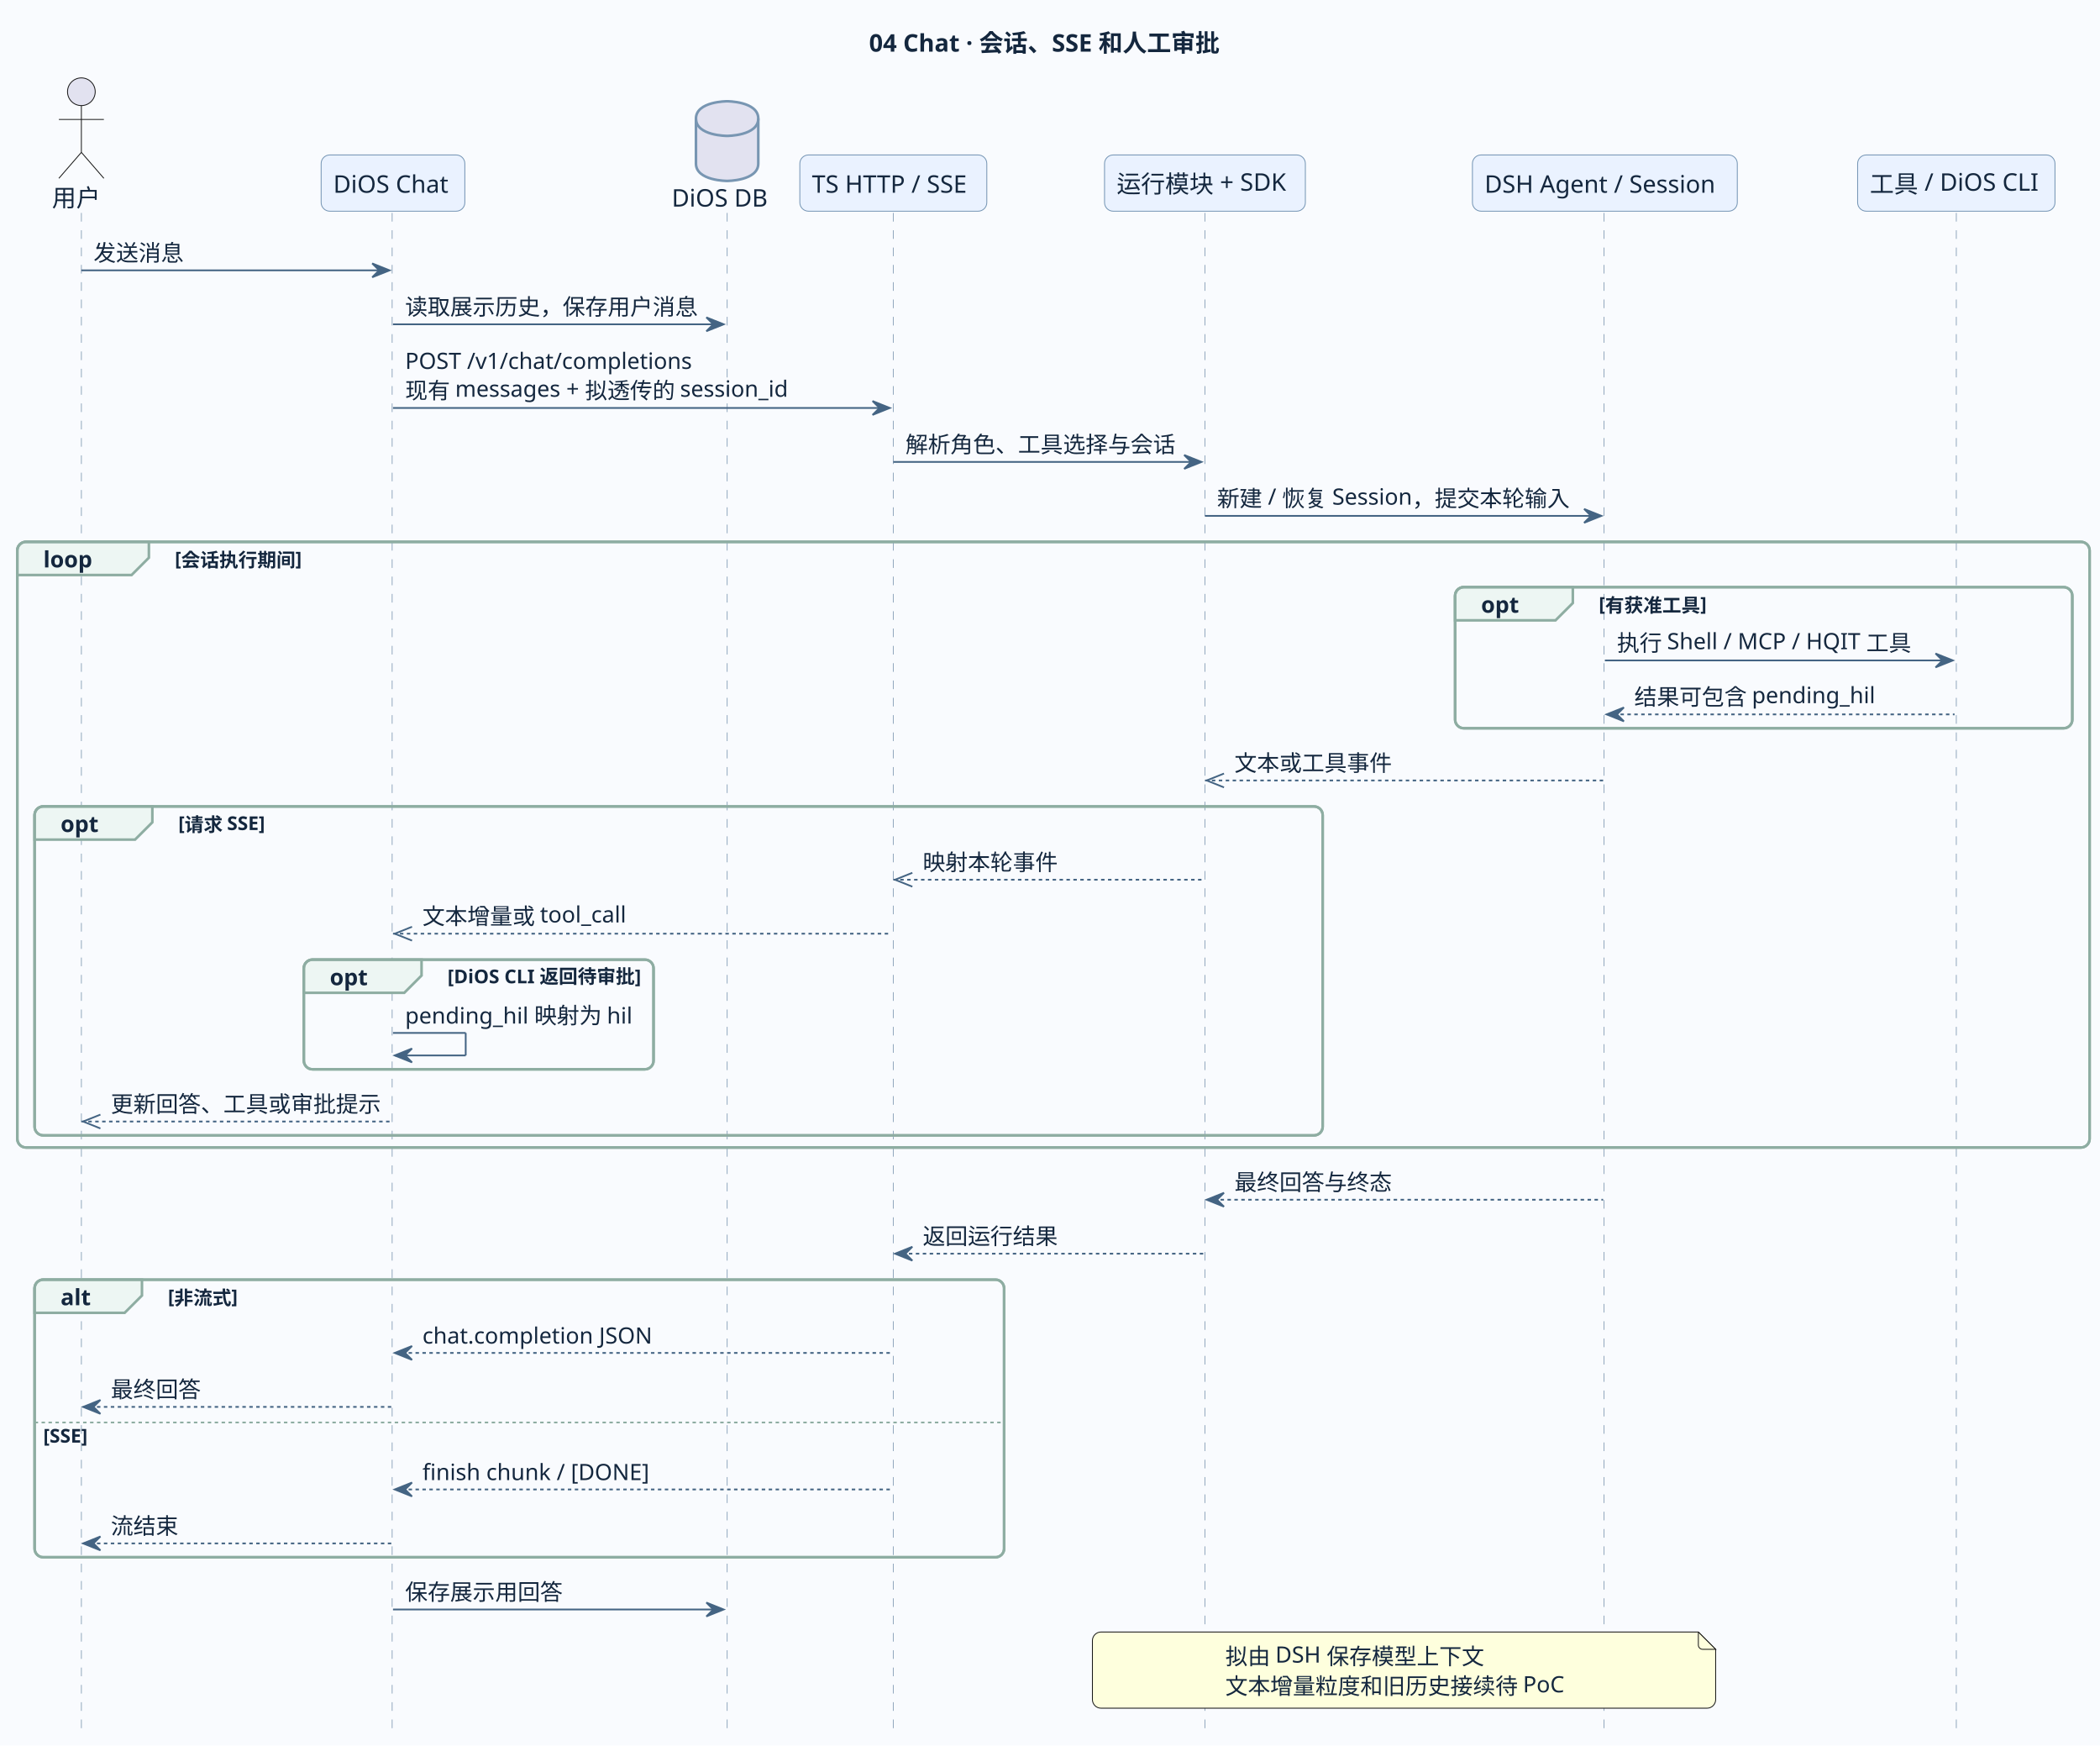
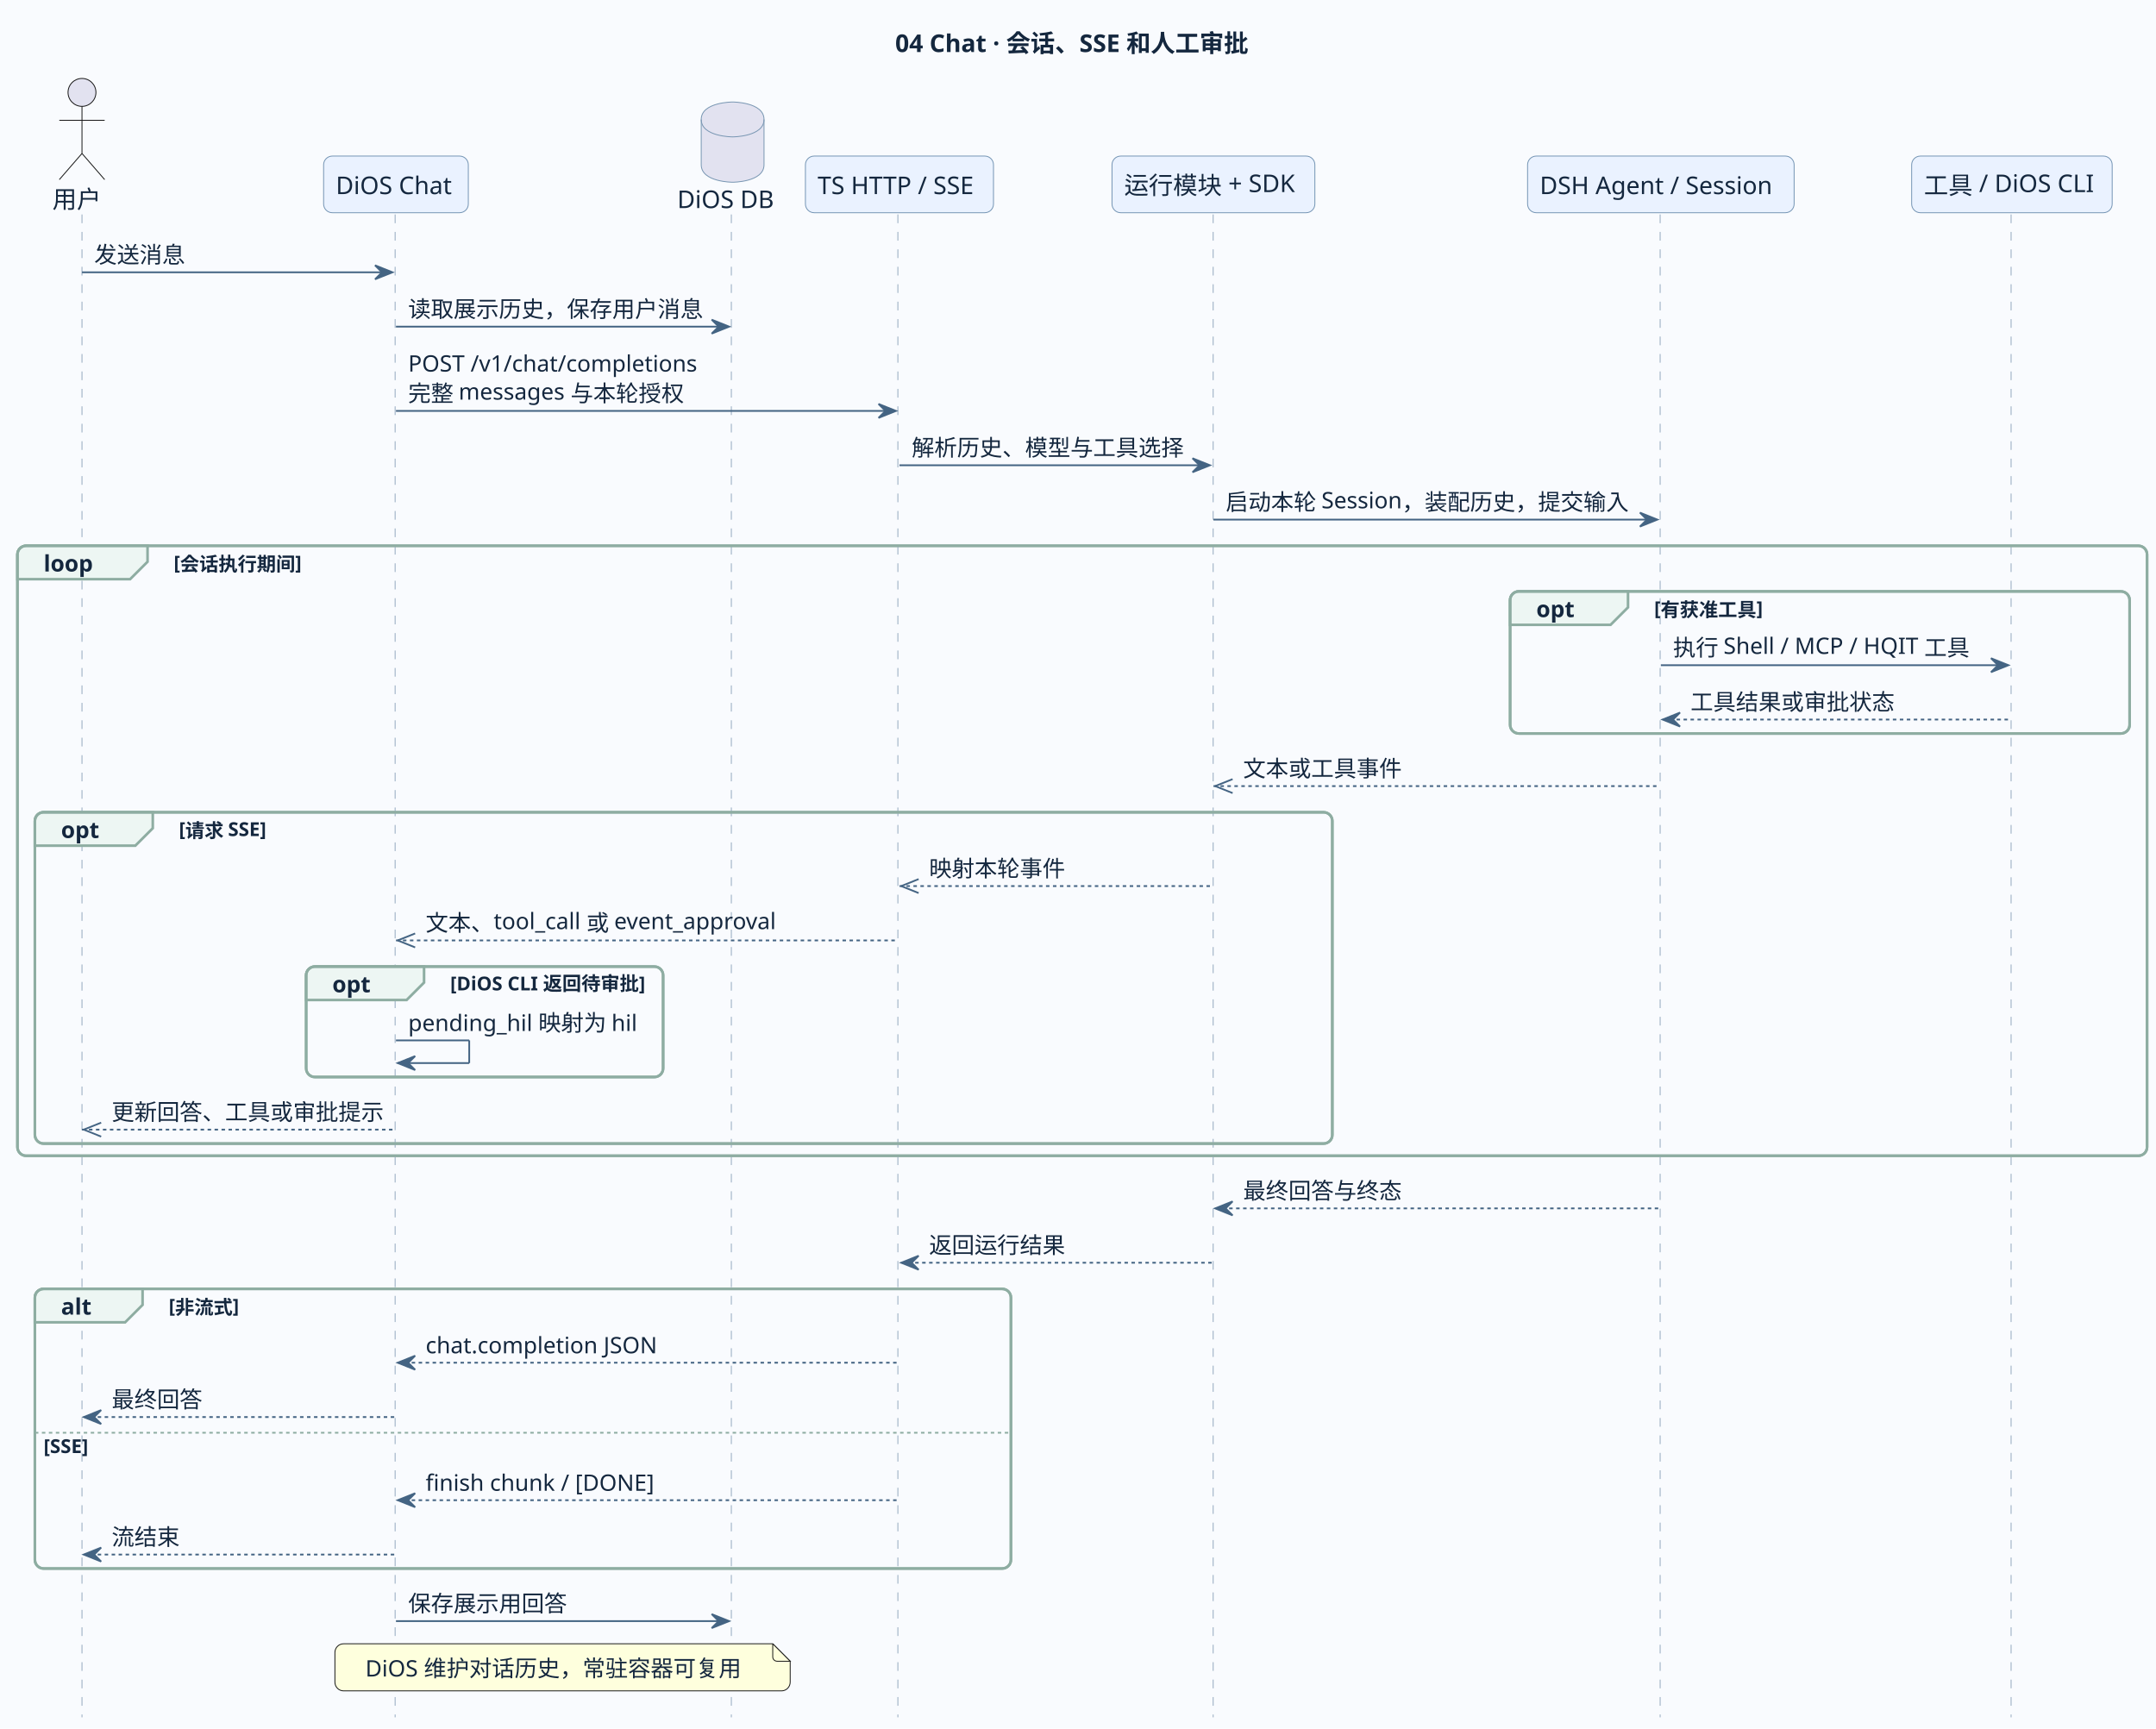
- <svg xmlns="http://www.w3.org/2000/svg" contentStyleType="text/css" height="1008px" preserveAspectRatio="none" style="width:1213px;height:1008px;background:#F9FBFE;" version="1.1" viewBox="0 0 1213 1008" width="1213px" zoomAndPan="magnify">
+ <svg xmlns="http://www.w3.org/2000/svg" contentStyleType="text/css" data-diagram-type="SEQUENCE" height="991px" preserveAspectRatio="none" style="width:1236px;height:991px;background:#F9FBFE;" version="1.1" viewBox="0 0 1236 991" width="1236px" zoomAndPan="magnify">
  <defs />
  <g>
-     <rect fill="#F9FBFE" height="1008" style="stroke:none;stroke-width:1.0;" width="1213" x="0" y="0" />
-     <text fill="#14273E" font-family="Microsoft YaHei" font-size="14" font-weight="bold" lengthAdjust="spacing" textLength="212" x="502" y="29.814">04  Chat · 会话、SSE 和人工审批</text>
-     <rect fill="none" height="349.735" rx="5" ry="5" style="stroke:#8EADA2;stroke-width:1.5;" width="1197" x="10" y="312.901" />
-     <rect fill="none" height="81.473" rx="5" ry="5" style="stroke:#8EADA2;stroke-width:1.5;" width="356.5" x="840.5" y="339.059" />
-     <rect fill="none" height="189.946" rx="5" ry="5" style="stroke:#8EADA2;stroke-width:1.5;" width="744" x="20" y="465.69" />
-     <rect fill="none" height="63.315" rx="5" ry="5" style="stroke:#8EADA2;stroke-width:1.5;" width="202" x="175.5" y="554.163" />
-     <rect fill="none" height="160.307" rx="5" ry="5" style="stroke:#8EADA2;stroke-width:1.5;" width="560" x="20" y="738.952" />
-     <line style="stroke:#94A9BF;stroke-width:0.5;stroke-dasharray:5.0,5.0;" x1="47" x2="47" y1="122.955" y2="1001.731" />
-     <line style="stroke:#94A9BF;stroke-width:0.5;stroke-dasharray:5.0,5.0;" x1="226.5" x2="226.5" y1="122.955" y2="1001.731" />
-     <line style="stroke:#94A9BF;stroke-width:0.5;stroke-dasharray:5.0,5.0;" x1="420" x2="420" y1="122.955" y2="1001.731" />
-     <line style="stroke:#94A9BF;stroke-width:0.5;stroke-dasharray:5.0,5.0;" x1="516" x2="516" y1="122.955" y2="1001.731" />
-     <line style="stroke:#94A9BF;stroke-width:0.5;stroke-dasharray:5.0,5.0;" x1="696" x2="696" y1="122.955" y2="1001.731" />
-     <line style="stroke:#94A9BF;stroke-width:0.5;stroke-dasharray:5.0,5.0;" x1="926.5" x2="926.5" y1="122.955" y2="1001.731" />
-     <line style="stroke:#94A9BF;stroke-width:0.5;stroke-dasharray:5.0,5.0;" x1="1130" x2="1130" y1="122.955" y2="1001.731" />
-     <text fill="#14273E" font-family="Microsoft YaHei" font-size="14" lengthAdjust="spacing" textLength="28" x="30" y="119.291">用户</text>
-     <ellipse cx="47" cy="52.977" fill="#E2E2F0" rx="8" ry="8" style="stroke:#181818;stroke-width:0.5;" />
-     <path d="M47,60.977 L47,87.978 M34,68.978 L60,68.978 M47,87.978 L34,102.978 M47,87.978 L60,102.978 " fill="none" style="stroke:#181818;stroke-width:0.5;" />
-     <rect fill="#EAF2FF" height="32.477" rx="5" ry="5" style="stroke:#7595B4;stroke-width:0.5;" width="83" x="185.5" y="89.478" />
-     <text fill="#14273E" font-family="Microsoft YaHei" font-size="14" lengthAdjust="spacing" textLength="69" x="192.5" y="111.291">DiOS Chat</text>
-     <text fill="#14273E" font-family="Microsoft YaHei" font-size="14" lengthAdjust="spacing" textLength="58" x="388" y="119.291">DiOS DB</text>
-     <path d="M402,68.478 C402,58.477 420,58.477 420,58.477 C420,58.477 438,58.477 438,68.478 L438,94.478 C438,104.478 420,104.478 420,104.478 C420,104.478 402,104.478 402,94.478 L402,68.478 " fill="#E2E2F0" style="stroke:#7896B2;stroke-width:1.5;" />
-     <path d="M402,68.478 C402,78.478 420,78.478 420,78.478 C420,78.478 438,78.478 438,68.478 " fill="none" style="stroke:#7896B2;stroke-width:1.5;" />
-     <rect fill="#EAF2FF" height="32.477" rx="5" ry="5" style="stroke:#7595B4;stroke-width:0.5;" width="108" x="462" y="89.478" />
-     <text fill="#14273E" font-family="Microsoft YaHei" font-size="14" lengthAdjust="spacing" textLength="94" x="469" y="111.291">TS HTTP / SSE</text>
-     <rect fill="#EAF2FF" height="32.477" rx="5" ry="5" style="stroke:#7595B4;stroke-width:0.5;" width="116" x="638" y="89.478" />
-     <text fill="#14273E" font-family="Microsoft YaHei" font-size="14" lengthAdjust="spacing" textLength="102" x="645" y="111.291">运行模块 + SDK</text>
-     <rect fill="#EAF2FF" height="32.477" rx="5" ry="5" style="stroke:#7595B4;stroke-width:0.5;" width="153" x="850.5" y="89.478" />
-     <text fill="#14273E" font-family="Microsoft YaHei" font-size="14" lengthAdjust="spacing" textLength="139" x="857.5" y="111.291">DSH Agent / Session</text>
-     <rect fill="#EAF2FF" height="32.477" rx="5" ry="5" style="stroke:#7595B4;stroke-width:0.5;" width="114" x="1073" y="89.478" />
-     <text fill="#14273E" font-family="Microsoft YaHei" font-size="14" lengthAdjust="spacing" textLength="100" x="1080" y="111.291">工具 / DiOS CLI</text>
-     <polygon fill="#446483" points="215,152.113,225,156.113,215,160.113,219,156.113" style="stroke:#446483;stroke-width:1.0;" />
-     <line style="stroke:#446483;stroke-width:1.0;" x1="47" x2="221" y1="156.113" y2="156.113" />
-     <text fill="#14273E" font-family="Microsoft YaHei" font-size="13" lengthAdjust="spacing" textLength="52" x="54" y="150.71">发送消息</text>
-     <polygon fill="#446483" points="408,183.27,418,187.27,408,191.27,412,187.27" style="stroke:#446483;stroke-width:1.0;" />
-     <line style="stroke:#446483;stroke-width:1.0;" x1="227" x2="414" y1="187.27" y2="187.27" />
-     <text fill="#14273E" font-family="Microsoft YaHei" font-size="13" lengthAdjust="spacing" textLength="169" x="234" y="181.868">读取展示历史，保存用户消息</text>
-     <polygon fill="#446483" points="504,231.586,514,235.586,504,239.586,508,235.586" style="stroke:#446483;stroke-width:1.0;" />
-     <line style="stroke:#446483;stroke-width:1.0;" x1="227" x2="510" y1="235.586" y2="235.586" />
-     <text fill="#14273E" font-family="Microsoft YaHei" font-size="13" lengthAdjust="spacing" textLength="173" x="234" y="213.026">POST /v1/chat/completions</text>
-     <text fill="#14273E" font-family="Microsoft YaHei" font-size="13" lengthAdjust="spacing" textLength="224" x="234" y="230.184">现有 messages + 拟透传的 session_id</text>
-     <polygon fill="#446483" points="684,262.744,694,266.744,684,270.744,688,266.744" style="stroke:#446483;stroke-width:1.0;" />
-     <line style="stroke:#446483;stroke-width:1.0;" x1="516" x2="690" y1="266.744" y2="266.744" />
-     <text fill="#14273E" font-family="Microsoft YaHei" font-size="13" lengthAdjust="spacing" textLength="156" x="523" y="261.341">解析角色、工具选择与会话</text>
-     <polygon fill="#446483" points="915,293.901,925,297.901,915,301.901,919,297.901" style="stroke:#446483;stroke-width:1.0;" />
-     <line style="stroke:#446483;stroke-width:1.0;" x1="696" x2="921" y1="297.901" y2="297.901" />
-     <text fill="#14273E" font-family="Microsoft YaHei" font-size="13" lengthAdjust="spacing" textLength="207" x="703" y="292.499">新建 / 恢复 Session，提交本轮输入</text>
-     <path d="M15,312.901 L86,312.901 L86,322.059 L76,332.059 L10,332.059 L10,317.901 A5,5 0 0 1 15,312.901 " fill="#EDF6F3" style="stroke:#8EADA2;stroke-width:1.5;" />
-     <rect fill="none" height="349.735" rx="5" ry="5" style="stroke:#8EADA2;stroke-width:1.5;" width="1197" x="10" y="312.901" />
-     <text fill="#14273E" font-family="Microsoft YaHei" font-size="13" font-weight="bold" lengthAdjust="spacing" textLength="31" x="25" y="327.657">loop</text>
-     <text fill="#14273E" font-family="Microsoft YaHei" font-size="11" font-weight="bold" lengthAdjust="spacing" textLength="74" x="101" y="326.541">[会话执行期间]</text>
-     <path d="M845.5,339.059 L908.5,339.059 L908.5,348.217 L898.5,358.217 L840.5,358.217 L840.5,344.059 A5,5 0 0 1 845.5,339.059 " fill="#EDF6F3" style="stroke:#8EADA2;stroke-width:1.5;" />
-     <rect fill="none" height="81.473" rx="5" ry="5" style="stroke:#8EADA2;stroke-width:1.5;" width="356.5" x="840.5" y="339.059" />
-     <text fill="#14273E" font-family="Microsoft YaHei" font-size="13" font-weight="bold" lengthAdjust="spacing" textLength="23" x="855.5" y="353.815">opt</text>
-     <text fill="#14273E" font-family="Microsoft YaHei" font-size="11" font-weight="bold" lengthAdjust="spacing" textLength="63" x="923.5" y="352.698">[有获准工具]</text>
-     <polygon fill="#446483" points="1118,377.375,1128,381.375,1118,385.375,1122,381.375" style="stroke:#446483;stroke-width:1.0;" />
-     <line style="stroke:#446483;stroke-width:1.0;" x1="927" x2="1124" y1="381.375" y2="381.375" />
-     <text fill="#14273E" font-family="Microsoft YaHei" font-size="13" lengthAdjust="spacing" textLength="179" x="934" y="375.972">执行 Shell / MCP / HQIT 工具</text>
-     <polygon fill="#446483" points="938,408.532,928,412.532,938,416.532,934,412.532" style="stroke:#446483;stroke-width:1.0;" />
-     <line style="stroke:#446483;stroke-width:1.0;stroke-dasharray:2.0,2.0;" x1="932" x2="1129" y1="412.532" y2="412.532" />
-     <text fill="#14273E" font-family="Microsoft YaHei" font-size="13" lengthAdjust="spacing" textLength="139" x="944" y="407.13">结果可包含 pending_hil</text>
-     <line style="stroke:#446483;stroke-width:1.0;" x1="697" x2="707" y1="450.69" y2="446.69" />
-     <line style="stroke:#446483;stroke-width:1.0;" x1="697" x2="707" y1="450.69" y2="454.69" />
-     <line style="stroke:#446483;stroke-width:1.0;stroke-dasharray:2.0,2.0;" x1="696" x2="926" y1="450.69" y2="450.69" />
-     <text fill="#14273E" font-family="Microsoft YaHei" font-size="13" lengthAdjust="spacing" textLength="91" x="713" y="445.288">文本或工具事件</text>
-     <path d="M25,465.69 L88,465.69 L88,474.848 L78,484.848 L20,484.848 L20,470.69 A5,5 0 0 1 25,465.69 " fill="#EDF6F3" style="stroke:#8EADA2;stroke-width:1.5;" />
-     <rect fill="none" height="189.946" rx="5" ry="5" style="stroke:#8EADA2;stroke-width:1.5;" width="744" x="20" y="465.69" />
-     <text fill="#14273E" font-family="Microsoft YaHei" font-size="13" font-weight="bold" lengthAdjust="spacing" textLength="23" x="35" y="480.445">opt</text>
-     <text fill="#14273E" font-family="Microsoft YaHei" font-size="11" font-weight="bold" lengthAdjust="spacing" textLength="53" x="103" y="479.329">[请求 SSE]</text>
-     <line style="stroke:#446483;stroke-width:1.0;" x1="517" x2="527" y1="508.005" y2="504.005" />
-     <line style="stroke:#446483;stroke-width:1.0;" x1="517" x2="527" y1="508.005" y2="512.005" />
-     <line style="stroke:#446483;stroke-width:1.0;stroke-dasharray:2.0,2.0;" x1="516" x2="695" y1="508.005" y2="508.005" />
-     <text fill="#14273E" font-family="Microsoft YaHei" font-size="13" lengthAdjust="spacing" textLength="78" x="533" y="502.603">映射本轮事件</text>
-     <line style="stroke:#446483;stroke-width:1.0;" x1="228" x2="238" y1="539.163" y2="535.163" />
-     <line style="stroke:#446483;stroke-width:1.0;" x1="228" x2="238" y1="539.163" y2="543.163" />
-     <line style="stroke:#446483;stroke-width:1.0;stroke-dasharray:2.0,2.0;" x1="227" x2="515" y1="539.163" y2="539.163" />
-     <text fill="#14273E" font-family="Microsoft YaHei" font-size="13" lengthAdjust="spacing" textLength="119" x="244" y="533.761">文本增量或 tool_call</text>
-     <path d="M180.5,554.163 L243.5,554.163 L243.5,563.321 L233.5,573.321 L175.5,573.321 L175.5,559.163 A5,5 0 0 1 180.5,554.163 " fill="#EDF6F3" style="stroke:#8EADA2;stroke-width:1.5;" />
-     <rect fill="none" height="63.315" rx="5" ry="5" style="stroke:#8EADA2;stroke-width:1.5;" width="202" x="175.5" y="554.163" />
-     <text fill="#14273E" font-family="Microsoft YaHei" font-size="13" font-weight="bold" lengthAdjust="spacing" textLength="23" x="190.5" y="568.918">opt</text>
-     <text fill="#14273E" font-family="Microsoft YaHei" font-size="11" font-weight="bold" lengthAdjust="spacing" textLength="114" x="258.5" y="567.802">[DiOS CLI 返回待审批]</text>
-     <line style="stroke:#446483;stroke-width:1.0;" x1="227" x2="269" y1="596.479" y2="596.479" />
-     <line style="stroke:#446483;stroke-width:1.0;" x1="269" x2="269" y1="596.479" y2="609.479" />
-     <line style="stroke:#446483;stroke-width:1.0;" x1="228" x2="269" y1="609.479" y2="609.479" />
-     <polygon fill="#446483" points="238,605.479,228,609.479,238,613.479,234,609.479" style="stroke:#446483;stroke-width:1.0;" />
-     <text fill="#14273E" font-family="Microsoft YaHei" font-size="13" lengthAdjust="spacing" textLength="131" x="234" y="591.076">pending_hil 映射为 hil</text>
-     <line style="stroke:#446483;stroke-width:1.0;" x1="48" x2="58" y1="647.636" y2="643.636" />
-     <line style="stroke:#446483;stroke-width:1.0;" x1="48" x2="58" y1="647.636" y2="651.636" />
-     <line style="stroke:#446483;stroke-width:1.0;stroke-dasharray:2.0,2.0;" x1="47" x2="226" y1="647.636" y2="647.636" />
-     <text fill="#14273E" font-family="Microsoft YaHei" font-size="13" lengthAdjust="spacing" textLength="156" x="64" y="642.234">更新回答、工具或审批提示</text>
-     <polygon fill="#446483" points="707,688.794,697,692.794,707,696.794,703,692.794" style="stroke:#446483;stroke-width:1.0;" />
-     <line style="stroke:#446483;stroke-width:1.0;stroke-dasharray:2.0,2.0;" x1="701" x2="926" y1="692.794" y2="692.794" />
-     <text fill="#14273E" font-family="Microsoft YaHei" font-size="13" lengthAdjust="spacing" textLength="91" x="713" y="687.392">最终回答与终态</text>
-     <polygon fill="#446483" points="527,719.952,517,723.952,527,727.952,523,723.952" style="stroke:#446483;stroke-width:1.0;" />
-     <line style="stroke:#446483;stroke-width:1.0;stroke-dasharray:2.0,2.0;" x1="521" x2="695" y1="723.952" y2="723.952" />
-     <text fill="#14273E" font-family="Microsoft YaHei" font-size="13" lengthAdjust="spacing" textLength="78" x="533" y="718.549">返回运行结果</text>
-     <path d="M25,738.952 L82,738.952 L82,748.109 L72,758.109 L20,758.109 L20,743.952 A5,5 0 0 1 25,738.952 " fill="#EDF6F3" style="stroke:#8EADA2;stroke-width:1.5;" />
-     <rect fill="none" height="160.307" rx="5" ry="5" style="stroke:#8EADA2;stroke-width:1.5;" width="560" x="20" y="738.952" />
-     <text fill="#14273E" font-family="Microsoft YaHei" font-size="13" font-weight="bold" lengthAdjust="spacing" textLength="17" x="35" y="753.707">alt</text>
-     <text fill="#14273E" font-family="Microsoft YaHei" font-size="11" font-weight="bold" lengthAdjust="spacing" textLength="41" x="97" y="752.591">[非流式]</text>
-     <polygon fill="#446483" points="238,777.267,228,781.267,238,785.267,234,781.267" style="stroke:#446483;stroke-width:1.0;" />
-     <line style="stroke:#446483;stroke-width:1.0;stroke-dasharray:2.0,2.0;" x1="232" x2="515" y1="781.267" y2="781.267" />
-     <text fill="#14273E" font-family="Microsoft YaHei" font-size="13" lengthAdjust="spacing" textLength="138" x="244" y="775.865">chat.completion JSON</text>
-     <polygon fill="#446483" points="58,808.425,48,812.425,58,816.425,54,812.425" style="stroke:#446483;stroke-width:1.0;" />
-     <line style="stroke:#446483;stroke-width:1.0;stroke-dasharray:2.0,2.0;" x1="52" x2="226" y1="812.425" y2="812.425" />
-     <text fill="#14273E" font-family="Microsoft YaHei" font-size="13" lengthAdjust="spacing" textLength="52" x="64" y="807.023">最终回答</text>
-     <line style="stroke:#8EADA2;stroke-width:1.0;stroke-dasharray:2.0,2.0;" x1="20" x2="580" y1="821.425" y2="821.425" />
-     <text fill="#14273E" font-family="Microsoft YaHei" font-size="11" font-weight="bold" lengthAdjust="spacing" textLength="28" x="25" y="833.064">[SSE]</text>
-     <polygon fill="#446483" points="238,856.101,228,860.101,238,864.101,234,860.101" style="stroke:#446483;stroke-width:1.0;" />
-     <line style="stroke:#446483;stroke-width:1.0;stroke-dasharray:2.0,2.0;" x1="232" x2="515" y1="860.101" y2="860.101" />
-     <text fill="#14273E" font-family="Microsoft YaHei" font-size="13" lengthAdjust="spacing" textLength="136" x="244" y="854.698">finish chunk / [DONE]</text>
-     <polygon fill="#446483" points="58,887.258,48,891.258,58,895.258,54,891.258" style="stroke:#446483;stroke-width:1.0;" />
-     <line style="stroke:#446483;stroke-width:1.0;stroke-dasharray:2.0,2.0;" x1="52" x2="226" y1="891.258" y2="891.258" />
-     <text fill="#14273E" font-family="Microsoft YaHei" font-size="13" lengthAdjust="spacing" textLength="39" x="64" y="885.856">流结束</text>
-     <polygon fill="#446483" points="408,925.416,418,929.416,408,933.416,412,929.416" style="stroke:#446483;stroke-width:1.0;" />
-     <line style="stroke:#446483;stroke-width:1.0;" x1="227" x2="414" y1="929.416" y2="929.416" />
-     <text fill="#14273E" font-family="Microsoft YaHei" font-size="13" lengthAdjust="spacing" textLength="91" x="234" y="924.014">保存展示用回答</text>
-     <path d="M631,947.416 L631,981.416 A5,5 0 0 0 636,986.416 L986,986.416 A5,5 0 0 0 991,981.416 L991,952.416 L981,942.416 L636,942.416 A5,5 0 0 0 631,947.416 " fill="#FEFFDD" style="stroke:#181818;stroke-width:0.5;" />
-     <path d="M981,942.416 L981,949.916 A2.5,2.5 0 0 0 983.5,952.416 L991,952.416 L981,942.416 " fill="#FEFFDD" style="stroke:#181818;stroke-width:0.5;" />
-     <text fill="#14273E" font-family="Microsoft YaHei" font-size="13" lengthAdjust="spacing" textLength="153" x="707.75" y="961.171">拟由 DSH 保存模型上下文</text>
-     <text fill="#14273E" font-family="Microsoft YaHei" font-size="13" lengthAdjust="spacing" textLength="198" x="707.75" y="978.329">文本增量粒度和旧历史接续待 PoC</text>
+     <rect fill="#F9FBFE" height="991" style="stroke:none;stroke-width:1;" width="1236" x="0" y="0" />
+     <text fill="#14273E" font-family="Microsoft YaHei" font-size="14" font-weight="bold" lengthAdjust="spacing" textLength="213.466" x="513.207" y="29.814">04  Chat · 会话、SSE 和人工审批</text>
+     <rect fill="none" height="349.735" rx="5" ry="5" style="stroke:#8EADA2;stroke-width:1.5;" width="1220.88" x="10" y="312.901" />
+     <rect fill="none" height="81.473" rx="5" ry="5" style="stroke:#8EADA2;stroke-width:1.5;" width="355.147" x="865.733" y="339.059" />
+     <rect fill="none" height="189.946" rx="5" ry="5" style="stroke:#8EADA2;stroke-width:1.5;" width="743.793" x="20" y="465.69" />
+     <rect fill="none" height="63.315" rx="5" ry="5" style="stroke:#8EADA2;stroke-width:1.5;" width="204.638" x="175.519" y="554.163" />
+     <rect fill="none" height="160.307" rx="5" ry="5" style="stroke:#8EADA2;stroke-width:1.5;" width="559.551" x="20" y="738.952" />
+     <g>
+       <rect fill="#000000" fill-opacity="0" height="861.619" width="8" x="43" y="122.955" />
+       <line style="stroke:#94A9BF;stroke-width:0.5;stroke-dasharray:5,5;" x1="47" x2="47" y1="122.955" y2="984.574" />
+     </g>
+     <g>
+       <rect fill="#000000" fill-opacity="0" height="861.619" width="8" x="223" y="122.955" />
+       <line style="stroke:#94A9BF;stroke-width:0.5;stroke-dasharray:5,5;" x1="226.519" x2="226.519" y1="122.955" y2="984.574" />
+     </g>
+     <g>
+       <rect fill="#000000" fill-opacity="0" height="861.619" width="8" x="416" y="122.955" />
+       <line style="stroke:#94A9BF;stroke-width:0.5;stroke-dasharray:5,5;" x1="419.265" x2="419.265" y1="122.955" y2="984.574" />
+     </g>
+     <g>
+       <rect fill="#000000" fill-opacity="0" height="861.619" width="8" x="511.643" y="122.955" />
+       <line style="stroke:#94A9BF;stroke-width:0.5;stroke-dasharray:5,5;" x1="514.735" x2="514.735" y1="122.955" y2="984.574" />
+     </g>
+     <g>
+       <rect fill="#000000" fill-opacity="0" height="861.619" width="8" x="691.643" y="122.955" />
+       <line style="stroke:#94A9BF;stroke-width:0.5;stroke-dasharray:5,5;" x1="695.493" x2="695.493" y1="122.955" y2="984.574" />
+     </g>
+     <g>
+       <rect fill="#000000" fill-opacity="0" height="861.619" width="8" x="948.139" y="122.955" />
+       <line style="stroke:#94A9BF;stroke-width:0.5;stroke-dasharray:5,5;" x1="951.733" x2="951.733" y1="122.955" y2="984.574" />
+     </g>
+     <g>
+       <rect fill="#000000" fill-opacity="0" height="861.619" width="8" x="1149.403" y="122.955" />
+       <line style="stroke:#94A9BF;stroke-width:0.5;stroke-dasharray:5,5;" x1="1152.927" x2="1152.927" y1="122.955" y2="984.574" />
+     </g>
+     <g class="participant participant-head" data-participant="User">
+       <text fill="#14273E" font-family="Microsoft YaHei" font-size="14" lengthAdjust="spacing" textLength="28" x="30" y="119.291">用户</text>
+       <ellipse cx="47" cy="52.977" fill="#E2E2F0" rx="8" ry="8" style="stroke:#181818;stroke-width:0.5;" />
+       <path d="M47,60.977 L47,87.978 M34,68.978 L60,68.978 M47,87.978 L34,102.978 M47,87.978 L60,102.978" fill="none" style="stroke:#181818;stroke-width:0.5;" />
+     </g>
+     <g class="participant participant-head" data-participant="OS">
+       <rect fill="#EAF2FF" height="32.477" rx="5" ry="5" style="stroke:#7595B4;stroke-width:0.5;" width="82.961" x="185.519" y="89.478" />
+       <text fill="#14273E" font-family="Microsoft YaHei" font-size="14" lengthAdjust="spacing" textLength="68.961" x="192.519" y="111.291">DiOS Chat</text>
+     </g>
+     <g class="participant participant-head" data-participant="DB">
+       <text fill="#14273E" font-family="Microsoft YaHei" font-size="14" lengthAdjust="spacing" textLength="57.47" x="388.265" y="119.291">DiOS DB</text>
+       <path d="M402,68.478 C402,58.477 420,58.477 420,58.477 C420,58.477 438,58.477 438,68.478 L438,94.478 C438,104.478 420,104.478 420,104.478 C420,104.478 402,104.478 402,94.478 L402,68.478" fill="#E2E2F0" style="stroke:#7896B2;stroke-width:0.5;" />
+       <path d="M402,68.478 C402,78.478 420,78.478 420,78.478 C420,78.478 438,78.478 438,68.478" fill="none" style="stroke:#7896B2;stroke-width:0.5;" />
+     </g>
+     <g class="participant participant-head" data-participant="Http">
+       <rect fill="#EAF2FF" height="32.477" rx="5" ry="5" style="stroke:#7595B4;stroke-width:0.5;" width="107.816" x="461.735" y="89.478" />
+       <text fill="#14273E" font-family="Microsoft YaHei" font-size="14" lengthAdjust="spacing" textLength="93.816" x="468.735" y="111.291">TS HTTP / SSE</text>
+     </g>
+     <g class="participant participant-head" data-participant="Run">
+       <rect fill="#EAF2FF" height="32.477" rx="5" ry="5" style="stroke:#7595B4;stroke-width:0.5;" width="116.3" x="637.493" y="89.478" />
+       <text fill="#14273E" font-family="Microsoft YaHei" font-size="14" lengthAdjust="spacing" textLength="102.3" x="644.493" y="111.291">运行模块 + SDK</text>
+     </g>
+     <g class="participant participant-head" data-participant="DSH">
+       <rect fill="#EAF2FF" height="32.477" rx="5" ry="5" style="stroke:#7595B4;stroke-width:0.5;" width="152.81" x="875.733" y="89.478" />
+       <text fill="#14273E" font-family="Microsoft YaHei" font-size="14" lengthAdjust="spacing" textLength="138.81" x="882.733" y="111.291">DSH Agent / Session</text>
+     </g>
+     <g class="participant participant-head" data-participant="Tool">
+       <rect fill="#EAF2FF" height="32.477" rx="5" ry="5" style="stroke:#7595B4;stroke-width:0.5;" width="114.953" x="1095.927" y="89.478" />
+       <text fill="#14273E" font-family="Microsoft YaHei" font-size="14" lengthAdjust="spacing" textLength="100.953" x="1102.927" y="111.291">工具 / DiOS CLI</text>
+     </g>
+     <g class="message" data-participant-1="User" data-participant-2="OS">
+       <polygon fill="#446483" points="215,152.113,225,156.113,215,160.113,219,156.113" style="stroke:#446483;stroke-width:1;" />
+       <line style="stroke:#446483;stroke-width:1;" x1="47" x2="221" y1="156.113" y2="156.113" />
+       <text fill="#14273E" font-family="Microsoft YaHei" font-size="13" lengthAdjust="spacing" textLength="52" x="54" y="150.71">发送消息</text>
+     </g>
+     <g class="message" data-participant-1="OS" data-participant-2="DB">
+       <polygon fill="#446483" points="408,183.27,418,187.27,408,191.27,412,187.27" style="stroke:#446483;stroke-width:1;" />
+       <line style="stroke:#446483;stroke-width:1;" x1="227" x2="414" y1="187.27" y2="187.27" />
+       <text fill="#14273E" font-family="Microsoft YaHei" font-size="13" lengthAdjust="spacing" textLength="169" x="234" y="181.868">读取展示历史，保存用户消息</text>
+     </g>
+     <g class="message" data-participant-1="OS" data-participant-2="Http">
+       <polygon fill="#446483" points="503.643,231.586,513.643,235.586,503.643,239.586,507.643,235.586" style="stroke:#446483;stroke-width:1;" />
+       <line style="stroke:#446483;stroke-width:1;" x1="227" x2="509.643" y1="235.586" y2="235.586" />
+       <text fill="#14273E" font-family="Microsoft YaHei" font-size="13" lengthAdjust="spacing" textLength="171.71" x="234" y="213.026">POST /v1/chat/completions</text>
+       <text fill="#14273E" font-family="Microsoft YaHei" font-size="13" lengthAdjust="spacing" textLength="159.18" x="234" y="230.184">完整 messages 与本轮授权</text>
+     </g>
+     <g class="message" data-participant-1="Http" data-participant-2="Run">
+       <polygon fill="#446483" points="683.643,262.744,693.643,266.744,683.643,270.744,687.643,266.744" style="stroke:#446483;stroke-width:1;" />
+       <line style="stroke:#446483;stroke-width:1;" x1="515.643" x2="689.643" y1="266.744" y2="266.744" />
+       <text fill="#14273E" font-family="Microsoft YaHei" font-size="13" lengthAdjust="spacing" textLength="156" x="522.643" y="261.341">解析历史、模型与工具选择</text>
+     </g>
+     <g class="message" data-participant-1="Run" data-participant-2="DSH">
+       <polygon fill="#446483" points="940.139,293.901,950.139,297.901,940.139,301.901,944.139,297.901" style="stroke:#446483;stroke-width:1;" />
+       <line style="stroke:#446483;stroke-width:1;" x1="695.643" x2="946.139" y1="297.901" y2="297.901" />
+       <text fill="#14273E" font-family="Microsoft YaHei" font-size="13" lengthAdjust="spacing" textLength="232.496" x="702.643" y="292.499">启动本轮 Session，装配历史，提交输入</text>
+     </g>
+     <path d="M15,312.901 L84.593,312.901 L84.593,322.059 L74.593,332.059 L10,332.059 L10,317.901 A5,5 0 0 1 15,312.901" fill="#EDF6F3" style="stroke:#8EADA2;stroke-width:1.5;" />
+     <rect fill="none" height="349.735" rx="5" ry="5" style="stroke:#8EADA2;stroke-width:1.5;" width="1220.88" x="10" y="312.901" />
+     <text fill="#14273E" font-family="Microsoft YaHei" font-size="13" font-weight="bold" lengthAdjust="spacing" textLength="29.593" x="25" y="327.657">loop</text>
+     <text fill="#14273E" font-family="Microsoft YaHei" font-size="11" font-weight="bold" lengthAdjust="spacing" textLength="74.572" x="99.593" y="326.541">[会话执行期间]</text>
+     <path d="M870.733,339.059 L933.318,339.059 L933.318,348.217 L923.318,358.217 L865.733,358.217 L865.733,344.059 A5,5 0 0 1 870.733,339.059" fill="#EDF6F3" style="stroke:#8EADA2;stroke-width:1.5;" />
+     <rect fill="none" height="81.473" rx="5" ry="5" style="stroke:#8EADA2;stroke-width:1.5;" width="355.147" x="865.733" y="339.059" />
+     <text fill="#14273E" font-family="Microsoft YaHei" font-size="13" font-weight="bold" lengthAdjust="spacing" textLength="22.585" x="880.733" y="353.815">opt</text>
+     <text fill="#14273E" font-family="Microsoft YaHei" font-size="11" font-weight="bold" lengthAdjust="spacing" textLength="63.572" x="948.318" y="352.698">[有获准工具]</text>
+     <g class="message" data-participant-1="DSH" data-participant-2="Tool">
+       <polygon fill="#446483" points="1141.403,377.375,1151.403,381.375,1141.403,385.375,1145.403,381.375" style="stroke:#446483;stroke-width:1;" />
+       <line style="stroke:#446483;stroke-width:1;" x1="952.139" x2="1147.403" y1="381.375" y2="381.375" />
+       <text fill="#14273E" font-family="Microsoft YaHei" font-size="13" lengthAdjust="spacing" textLength="177.265" x="959.139" y="375.972">执行 Shell / MCP / HQIT 工具</text>
+     </g>
+     <g class="message" data-participant-1="Tool" data-participant-2="DSH">
+       <polygon fill="#446483" points="963.139,408.532,953.139,412.532,963.139,416.532,959.139,412.532" style="stroke:#446483;stroke-width:1;" />
+       <line style="stroke:#446483;stroke-width:1;stroke-dasharray:2,2;" x1="957.139" x2="1152.403" y1="412.532" y2="412.532" />
+       <text fill="#14273E" font-family="Microsoft YaHei" font-size="13" lengthAdjust="spacing" textLength="117" x="969.139" y="407.13">工具结果或审批状态</text>
+     </g>
+     <g class="message" data-participant-1="DSH" data-participant-2="Run">
+       <line style="stroke:#446483;stroke-width:1;" x1="696.643" x2="706.643" y1="450.69" y2="446.69" />
+       <line style="stroke:#446483;stroke-width:1;" x1="696.643" x2="706.643" y1="450.69" y2="454.69" />
+       <line style="stroke:#446483;stroke-width:1;stroke-dasharray:2,2;" x1="695.643" x2="951.139" y1="450.69" y2="450.69" />
+       <text fill="#14273E" font-family="Microsoft YaHei" font-size="13" lengthAdjust="spacing" textLength="91" x="712.643" y="445.288">文本或工具事件</text>
+     </g>
+     <path d="M25,465.69 L87.585,465.69 L87.585,474.848 L77.585,484.848 L20,484.848 L20,470.69 A5,5 0 0 1 25,465.69" fill="#EDF6F3" style="stroke:#8EADA2;stroke-width:1.5;" />
+     <rect fill="none" height="189.946" rx="5" ry="5" style="stroke:#8EADA2;stroke-width:1.5;" width="743.793" x="20" y="465.69" />
+     <text fill="#14273E" font-family="Microsoft YaHei" font-size="13" font-weight="bold" lengthAdjust="spacing" textLength="22.585" x="35" y="480.445">opt</text>
+     <text fill="#14273E" font-family="Microsoft YaHei" font-size="11" font-weight="bold" lengthAdjust="spacing" textLength="53.373" x="102.585" y="479.329">[请求 SSE]</text>
+     <g class="message" data-participant-1="Run" data-participant-2="Http">
+       <line style="stroke:#446483;stroke-width:1;" x1="516.643" x2="526.643" y1="508.005" y2="504.005" />
+       <line style="stroke:#446483;stroke-width:1;" x1="516.643" x2="526.643" y1="508.005" y2="512.005" />
+       <line style="stroke:#446483;stroke-width:1;stroke-dasharray:2,2;" x1="515.643" x2="694.643" y1="508.005" y2="508.005" />
+       <text fill="#14273E" font-family="Microsoft YaHei" font-size="13" lengthAdjust="spacing" textLength="78" x="532.643" y="502.603">映射本轮事件</text>
+     </g>
+     <g class="message" data-participant-1="Http" data-participant-2="OS">
+       <line style="stroke:#446483;stroke-width:1;" x1="228" x2="238" y1="539.163" y2="535.163" />
+       <line style="stroke:#446483;stroke-width:1;" x1="228" x2="238" y1="539.163" y2="543.163" />
+       <line style="stroke:#446483;stroke-width:1;stroke-dasharray:2,2;" x1="227" x2="514.643" y1="539.163" y2="539.163" />
+       <text fill="#14273E" font-family="Microsoft YaHei" font-size="13" lengthAdjust="spacing" textLength="205.721" x="244" y="533.761">文本、tool_call 或 event_approval</text>
+     </g>
+     <path d="M180.519,554.163 L243.105,554.163 L243.105,563.321 L233.105,573.321 L175.519,573.321 L175.519,559.163 A5,5 0 0 1 180.519,554.163" fill="#EDF6F3" style="stroke:#8EADA2;stroke-width:1.5;" />
+     <rect fill="none" height="63.315" rx="5" ry="5" style="stroke:#8EADA2;stroke-width:1.5;" width="204.638" x="175.519" y="554.163" />
+     <text fill="#14273E" font-family="Microsoft YaHei" font-size="13" font-weight="bold" lengthAdjust="spacing" textLength="22.585" x="190.519" y="568.918">opt</text>
+     <text fill="#14273E" font-family="Microsoft YaHei" font-size="11" font-weight="bold" lengthAdjust="spacing" textLength="114.818" x="258.104" y="567.802">[DiOS CLI 返回待审批]</text>
+     <g class="message" data-participant-1="OS" data-participant-2="OS">
+       <line style="stroke:#446483;stroke-width:1;" x1="227" x2="269" y1="596.479" y2="596.479" />
+       <line style="stroke:#446483;stroke-width:1;" x1="269" x2="269" y1="596.479" y2="609.479" />
+       <line style="stroke:#446483;stroke-width:1;" x1="228" x2="269" y1="609.479" y2="609.479" />
+       <polygon fill="#446483" points="238,605.479,228,609.479,238,613.479,234,609.479" style="stroke:#446483;stroke-width:1;" />
+       <text fill="#14273E" font-family="Microsoft YaHei" font-size="13" lengthAdjust="spacing" textLength="134.158" x="234" y="591.076">pending_hil 映射为 hil</text>
+     </g>
+     <g class="message" data-participant-1="OS" data-participant-2="User">
+       <line style="stroke:#446483;stroke-width:1;" x1="48" x2="58" y1="647.636" y2="643.636" />
+       <line style="stroke:#446483;stroke-width:1;" x1="48" x2="58" y1="647.636" y2="651.636" />
+       <line style="stroke:#446483;stroke-width:1;stroke-dasharray:2,2;" x1="47" x2="226" y1="647.636" y2="647.636" />
+       <text fill="#14273E" font-family="Microsoft YaHei" font-size="13" lengthAdjust="spacing" textLength="156" x="64" y="642.234">更新回答、工具或审批提示</text>
+     </g>
+     <g class="message" data-participant-1="DSH" data-participant-2="Run">
+       <polygon fill="#446483" points="706.643,688.794,696.643,692.794,706.643,696.794,702.643,692.794" style="stroke:#446483;stroke-width:1;" />
+       <line style="stroke:#446483;stroke-width:1;stroke-dasharray:2,2;" x1="700.643" x2="951.139" y1="692.794" y2="692.794" />
+       <text fill="#14273E" font-family="Microsoft YaHei" font-size="13" lengthAdjust="spacing" textLength="91" x="712.643" y="687.392">最终回答与终态</text>
+     </g>
+     <g class="message" data-participant-1="Run" data-participant-2="Http">
+       <polygon fill="#446483" points="526.643,719.952,516.643,723.952,526.643,727.952,522.643,723.952" style="stroke:#446483;stroke-width:1;" />
+       <line style="stroke:#446483;stroke-width:1;stroke-dasharray:2,2;" x1="520.643" x2="694.643" y1="723.952" y2="723.952" />
+       <text fill="#14273E" font-family="Microsoft YaHei" font-size="13" lengthAdjust="spacing" textLength="78" x="532.643" y="718.549">返回运行结果</text>
+     </g>
+     <path d="M25,738.952 L81.739,738.952 L81.739,748.109 L71.739,758.109 L20,758.109 L20,743.952 A5,5 0 0 1 25,738.952" fill="#EDF6F3" style="stroke:#8EADA2;stroke-width:1.5;" />
+     <rect fill="none" height="160.307" rx="5" ry="5" style="stroke:#8EADA2;stroke-width:1.5;" width="559.551" x="20" y="738.952" />
+     <text fill="#14273E" font-family="Microsoft YaHei" font-size="13" font-weight="bold" lengthAdjust="spacing" textLength="16.739" x="35" y="753.707">alt</text>
+     <text fill="#14273E" font-family="Microsoft YaHei" font-size="11" font-weight="bold" lengthAdjust="spacing" textLength="41.572" x="96.739" y="752.591">[非流式]</text>
+     <g class="message" data-participant-1="Http" data-participant-2="OS">
+       <polygon fill="#446483" points="238,777.267,228,781.267,238,785.267,234,781.267" style="stroke:#446483;stroke-width:1;" />
+       <line style="stroke:#446483;stroke-width:1;stroke-dasharray:2,2;" x1="232" x2="514.643" y1="781.267" y2="781.267" />
+       <text fill="#14273E" font-family="Microsoft YaHei" font-size="13" lengthAdjust="spacing" textLength="138.023" x="244" y="775.865">chat.completion JSON</text>
+     </g>
+     <g class="message" data-participant-1="OS" data-participant-2="User">
+       <polygon fill="#446483" points="58,808.425,48,812.425,58,816.425,54,812.425" style="stroke:#446483;stroke-width:1;" />
+       <line style="stroke:#446483;stroke-width:1;stroke-dasharray:2,2;" x1="52" x2="226" y1="812.425" y2="812.425" />
+       <text fill="#14273E" font-family="Microsoft YaHei" font-size="13" lengthAdjust="spacing" textLength="52" x="64" y="807.023">最终回答</text>
+     </g>
+     <line style="stroke:#8EADA2;stroke-width:1;stroke-dasharray:2,2;" x1="20" x2="579.551" y1="821.425" y2="821.425" />
+     <text fill="#14273E" font-family="Microsoft YaHei" font-size="11" font-weight="bold" lengthAdjust="spacing" textLength="28.096" x="25" y="833.064">[SSE]</text>
+     <g class="message" data-participant-1="Http" data-participant-2="OS">
+       <polygon fill="#446483" points="238,856.101,228,860.101,238,864.101,234,860.101" style="stroke:#446483;stroke-width:1;" />
+       <line style="stroke:#446483;stroke-width:1;stroke-dasharray:2,2;" x1="232" x2="514.643" y1="860.101" y2="860.101" />
+       <text fill="#14273E" font-family="Microsoft YaHei" font-size="13" lengthAdjust="spacing" textLength="135.072" x="244" y="854.698">finish chunk / [DONE]</text>
+     </g>
+     <g class="message" data-participant-1="OS" data-participant-2="User">
+       <polygon fill="#446483" points="58,887.258,48,891.258,58,895.258,54,891.258" style="stroke:#446483;stroke-width:1;" />
+       <line style="stroke:#446483;stroke-width:1;stroke-dasharray:2,2;" x1="52" x2="226" y1="891.258" y2="891.258" />
+       <text fill="#14273E" font-family="Microsoft YaHei" font-size="13" lengthAdjust="spacing" textLength="39" x="64" y="885.856">流结束</text>
+     </g>
+     <g class="message" data-participant-1="OS" data-participant-2="DB">
+       <polygon fill="#446483" points="408,925.416,418,929.416,408,933.416,412,929.416" style="stroke:#446483;stroke-width:1;" />
+       <line style="stroke:#446483;stroke-width:1;" x1="227" x2="414" y1="929.416" y2="929.416" />
+       <text fill="#14273E" font-family="Microsoft YaHei" font-size="13" lengthAdjust="spacing" textLength="91" x="234" y="924.014">保存展示用回答</text>
+     </g>
+     <path d="M192,947.416 L192,964.416 A5,5 0 0 0 197,969.416 L448,969.416 A5,5 0 0 0 453,964.416 L453,952.416 L443,942.416 L197,942.416 A5,5 0 0 0 192,947.416" fill="#FEFFDD" style="stroke:#181818;stroke-width:0.5;" />
+     <path d="M443,942.416 L443,949.916 A2.5,2.5 0 0 0 445.5,952.416 L453,952.416 L443,942.416" fill="#FEFFDD" style="stroke:#181818;stroke-width:0.5;" />
+     <text fill="#14273E" font-family="Microsoft YaHei" font-size="13" lengthAdjust="spacing" textLength="217.306" x="209.455" y="961.171">DiOS 维护对话历史，常驻容器可复用</text>
  </g>
</svg>
